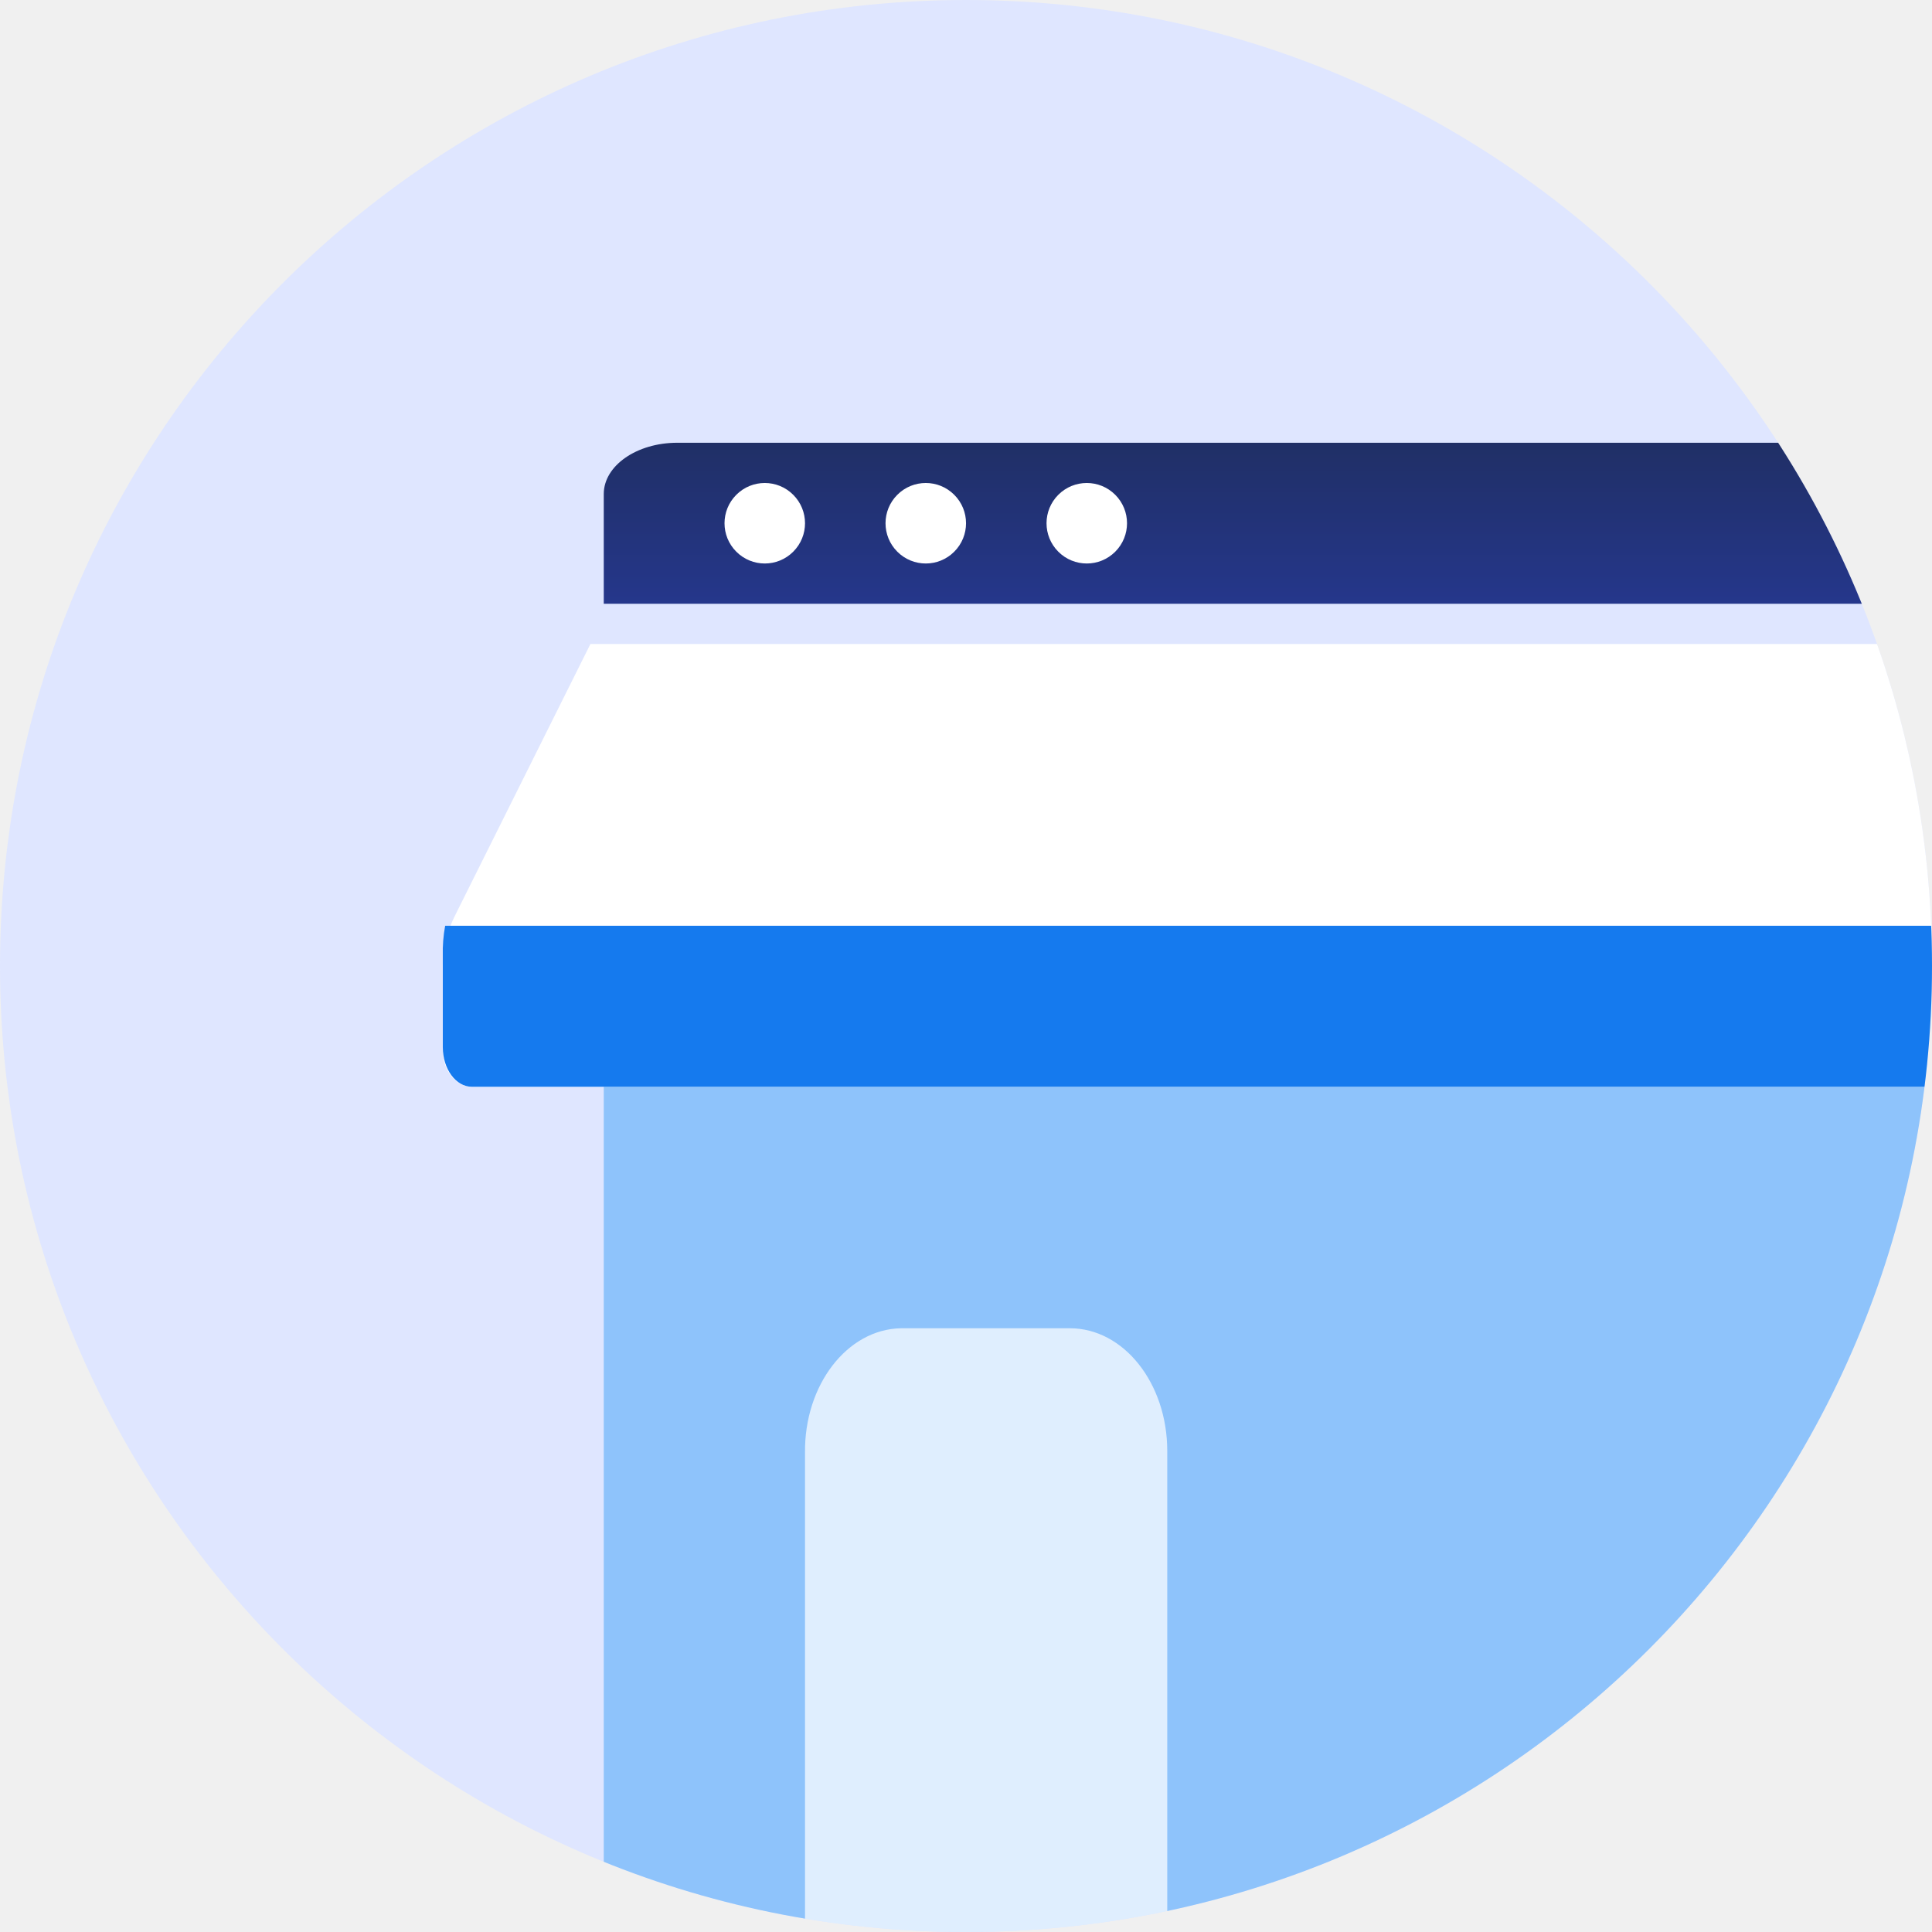
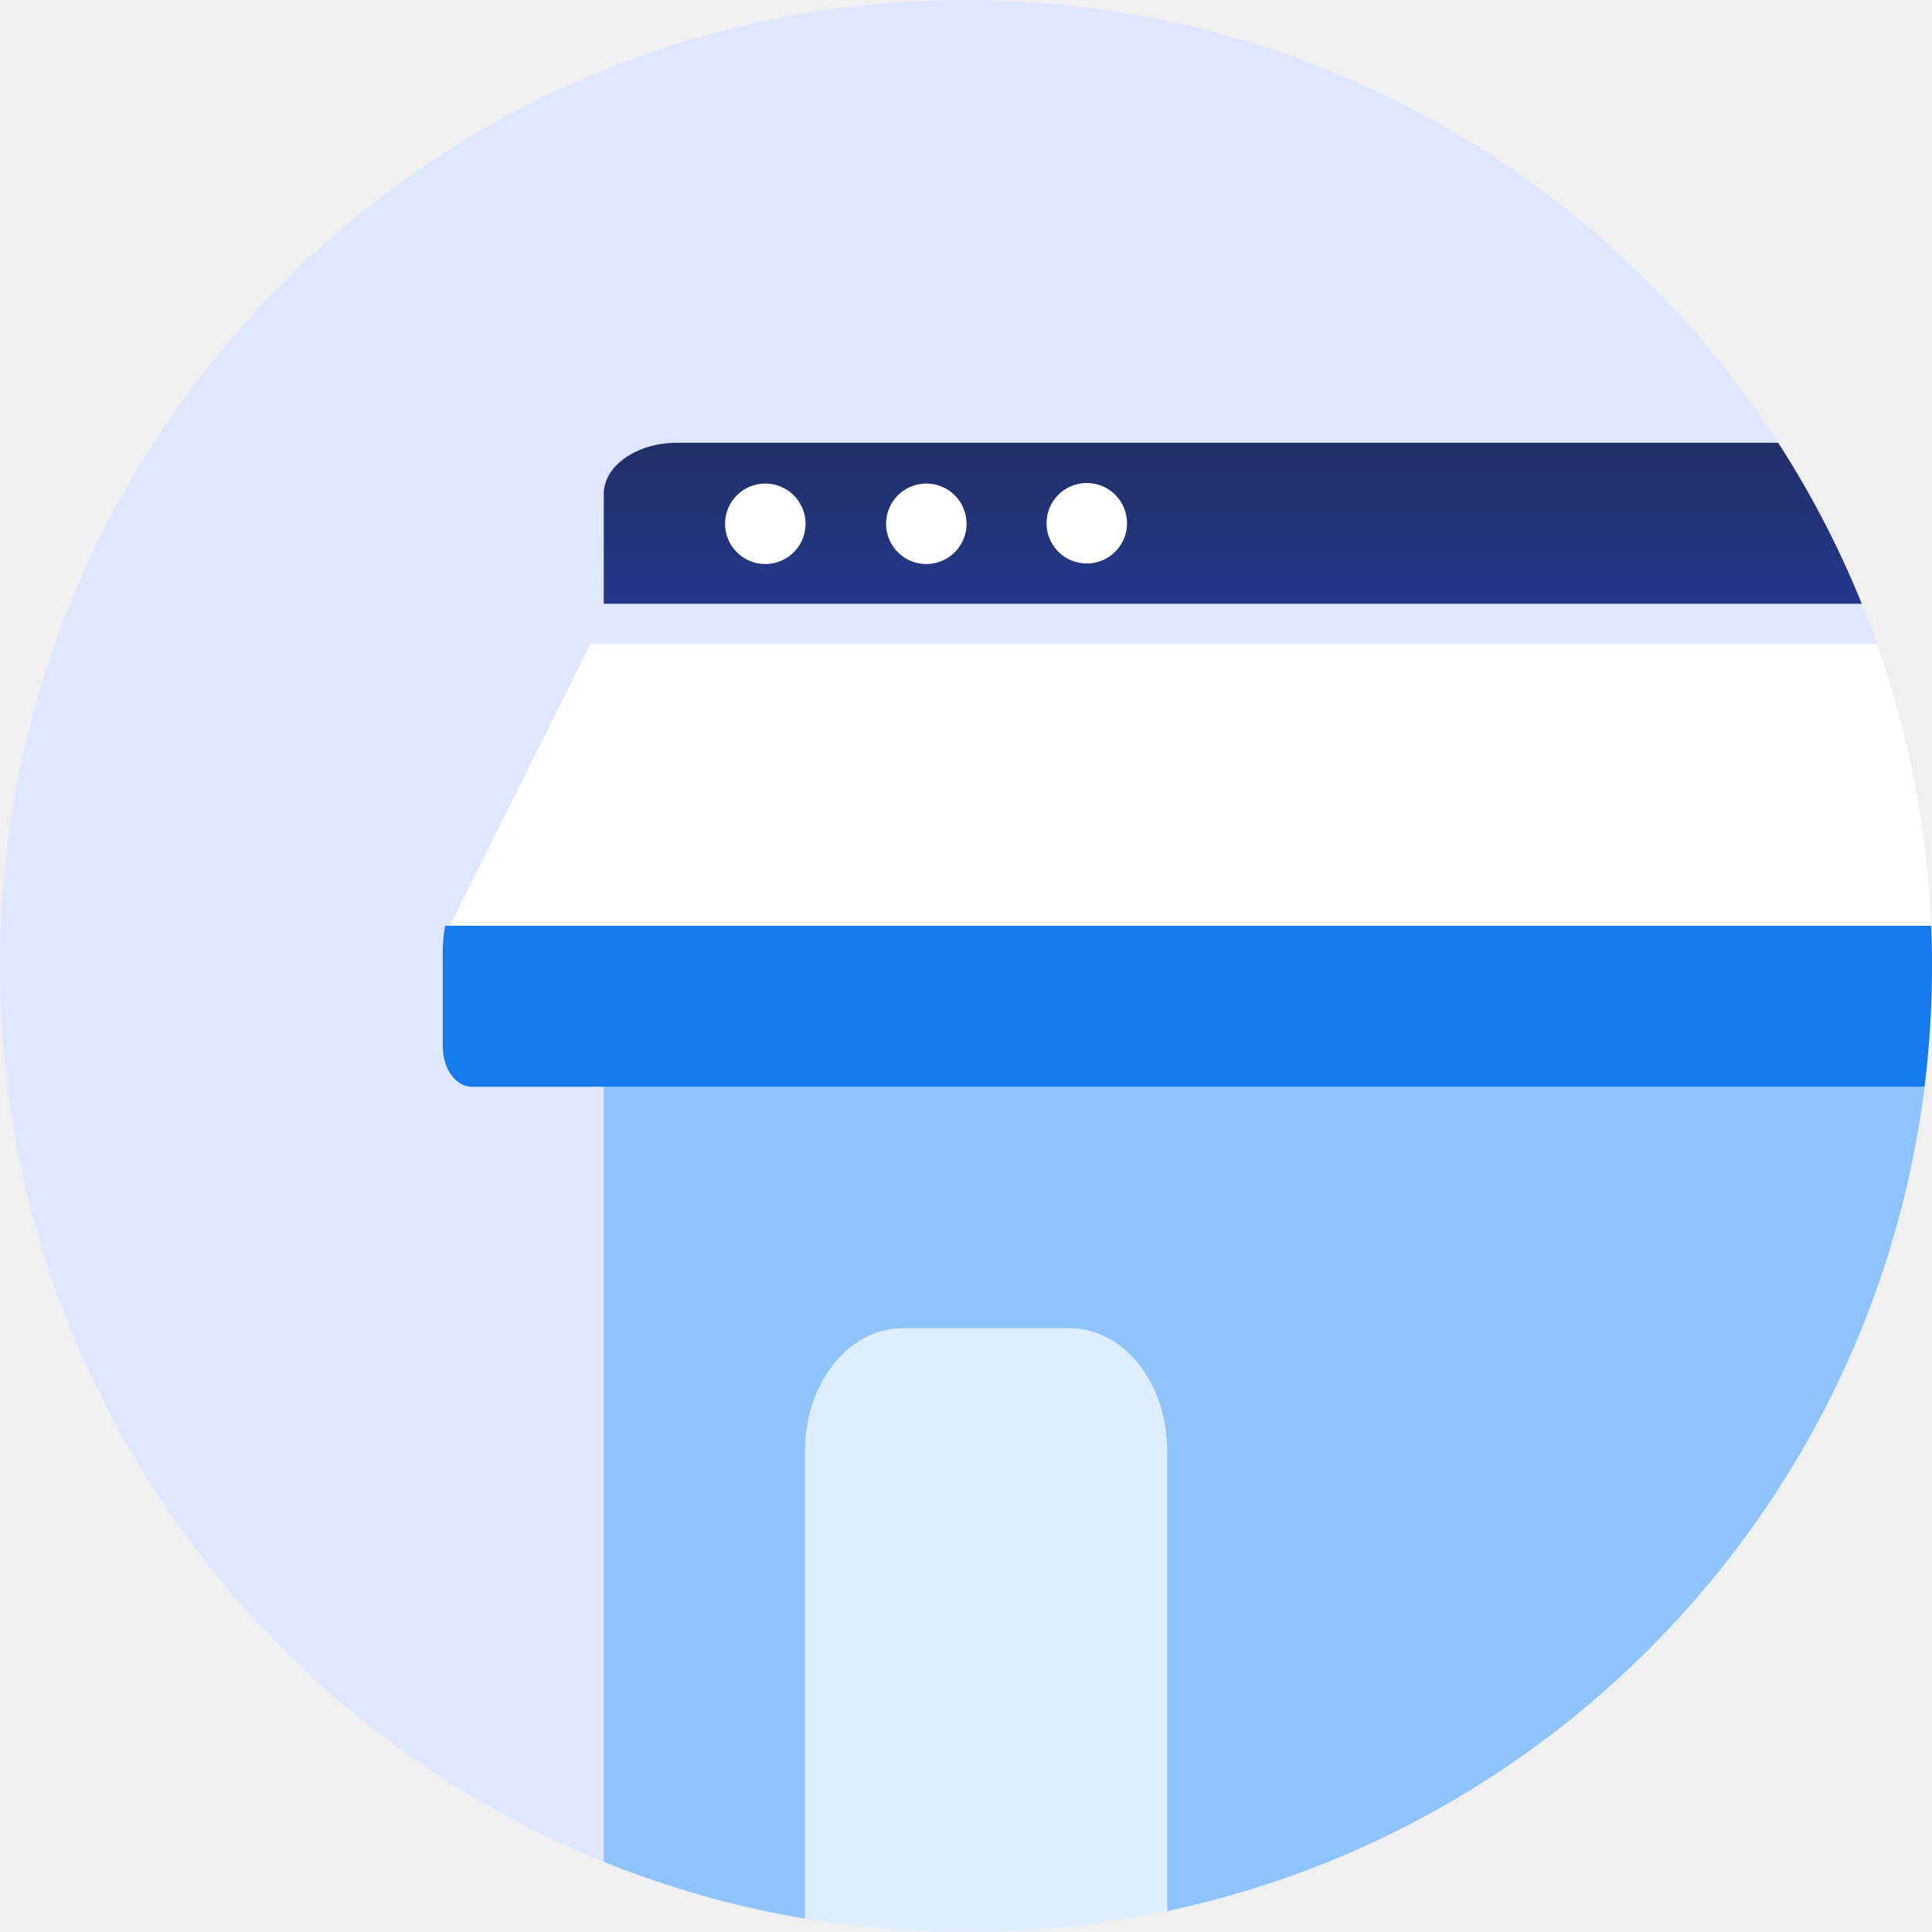
- <svg xmlns="http://www.w3.org/2000/svg" xmlns:xlink="http://www.w3.org/1999/xlink" width="77" height="77" viewBox="0 0 77 77">
+ <svg xmlns="http://www.w3.org/2000/svg" xmlns:xlink="http://www.w3.org/1999/xlink" width="77" height="77">
  <defs>
-     <path id="icon-natl-dark-1-a" d="M38.5,0 C59.763,-3.90594291e-15 77,17.237 77,38.5 C77,59.763 59.763,77 38.5,77 C17.237,77 2.60396194e-15,59.763 0,38.5 C-2.60396194e-15,17.237 17.237,3.90594291e-15 38.5,0 Z" />
-     <linearGradient id="icon-natl-dark-1-c" x1="50%" x2="50%" y1="142.333%" y2="-116.533%">
+     <path id="a" d="M38.5 0C59.763 0 77 17.237 77 38.5S59.763 77 38.5 77 0 59.763 0 38.5 17.237 0 38.5 0z" />
+     <linearGradient id="c" x1="50%" x2="50%" y1="142.333%" y2="-116.533%">
      <stop offset="0%" stop-color="#273A9B" />
      <stop offset="56%" stop-color="#202F65" />
      <stop offset="100%" stop-color="#021E2F" />
    </linearGradient>
-     <linearGradient id="icon-natl-dark-1-d" x1="50.002%" x2="50.002%" y1="-274.002%" y2="-1100.002%">
+     <linearGradient id="d" x1="50.002%" x2="50.002%" y1="-274.002%" y2="-1100.002%">
      <stop offset="0%" stop-color="#FFF" />
      <stop offset="52%" stop-color="#CCE2E6" />
      <stop offset="100%" stop-color="#8FA1BB" />
    </linearGradient>
  </defs>
  <g fill="none" fill-rule="evenodd">
-     <mask id="icon-natl-dark-1-b" fill="#fff">
-       <use xlink:href="#icon-natl-dark-1-a" />
+     <mask id="b" fill="#fff">
+       <use xlink:href="#a" />
    </mask>
-     <use fill="#DFE6FF" xlink:href="#icon-natl-dark-1-a" />
-     <g mask="url(#icon-natl-dark-1-b)">
-       <g transform="translate(17.646 17.646)">
-         <path fill="#8EC3FB" d="M6.417,22.458 L60.958,22.458 L60.958,57.108 C60.958,61.893 57.08,65.771 52.296,65.771 L15.079,65.771 C10.295,65.771 6.417,61.893 6.417,57.108 L6.417,22.458 Z" />
-         <path fill="#FFF" d="M59.886,8.021 L5.885,8.021 L0.47,18.88 L0.47,18.88 C0.177,19.472 0.015,20.151 0,20.847 L0,24.211 L0,24.211 C0,25.015 0.519,25.667 1.158,25.667 L64.613,25.667 L64.613,25.667 C65.252,25.667 65.771,25.015 65.771,24.211 C65.771,24.211 65.771,24.211 65.771,24.211 L65.771,20.906 L65.771,20.906 C65.756,20.21 65.594,19.531 65.301,18.939 L59.886,8.021 Z" />
-         <path fill="url(#icon-natl-dark-1-c)" fill-rule="nonzero" d="M9.347,0 L56.423,0 L56.423,0 C58.042,0 59.354,0.915 59.354,2.043 L59.354,6.417 L6.417,6.417 L6.417,2.043 L6.417,2.043 C6.417,0.915 7.729,0 9.347,0 L9.347,0 Z" />
-         <path fill="#157AEE" fill-rule="nonzero" d="M0.002,20.444 L0.002,24.089 L0.002,24.089 C0.002,24.96 0.521,25.667 1.161,25.667 L64.612,25.667 L64.612,25.667 C65.252,25.667 65.771,24.96 65.771,24.089 C65.771,24.089 65.771,24.089 65.771,24.089 L65.771,20.444 L65.771,20.444 C65.772,20.04 65.73,19.637 65.646,19.25 L0.096,19.25 L0.096,19.25 C0.023,19.64 -0.008,20.042 0.002,20.444 L0.002,20.444 Z" />
-         <path fill="url(#icon-natl-dark-1-d)" fill-rule="nonzero" d="M2.738.47C3.365 1.096 3.365 2.112 2.738 2.738 2.112 3.365 1.096 3.365.47 2.738-.157 2.112-.157 1.096.47.47 1.096-.157 2.112-.157 2.738.47M9.155.47C9.782 1.096 9.782 2.112 9.155 2.738 8.529 3.365 7.513 3.365 6.887 2.738 6.26 2.112 6.26 1.096 6.887.47 7.513-.157 8.529-.157 9.155.47M15.572.47C16.198 1.096 16.198 2.112 15.572 2.738 14.945 3.365 13.93 3.365 13.303 2.738 12.677 2.112 12.677 1.096 13.303.47 13.93-.157 14.945-.157 15.572.47" transform="translate(11.23 1.604)" />
-         <path fill="#DFEEFE" d="M18.319,35.292 L24.994,35.292 L24.994,35.292 C27.137,35.292 28.875,37.48 28.875,40.181 L28.875,60.958 L14.438,60.958 L14.438,40.254 L14.438,40.254 C14.406,37.554 16.117,35.333 18.26,35.292 C18.28,35.292 18.299,35.292 18.319,35.292 L18.319,35.292 Z" />
-       </g>
+     <use fill="#DFE6FF" xlink:href="#a" />
+     <g mask="url(#b)">
+       <path fill="#8EC3FB" d="M24.063 40.104h54.541v34.65a8.663 8.663 0 0 1-8.662 8.663H32.725a8.663 8.663 0 0 1-8.662-8.663v-34.65z" />
+       <path fill="#FFF" d="M77.532 25.667h-54l-5.416 10.859a4.694 4.694 0 0 0-.47 1.967v3.364c0 .804.519 1.456 1.158 1.456H82.26c.64 0 1.158-.652 1.158-1.456v-3.305a4.694 4.694 0 0 0-.47-1.967l-5.415-10.918z" />
+       <path fill="url(#c)" fill-rule="nonzero" d="M9.347 0h47.076c1.619 0 2.931.915 2.931 2.043v4.374H6.417V2.043C6.417.915 7.729 0 9.347 0z" transform="translate(17.646 17.646)" />
+       <path fill="#157AEE" fill-rule="nonzero" d="M17.648 38.09v3.645c0 .871.519 1.578 1.159 1.578h63.451c.64 0 1.159-.707 1.159-1.578V38.09a5.54 5.54 0 0 0-.125-1.194h-65.55c-.073.39-.104.792-.094 1.194z" />
+       <path fill="url(#d)" fill-rule="nonzero" d="M2.738.47A1.604 1.604 0 1 1 .47 2.738 1.604 1.604 0 0 1 2.738.47m6.417 0a1.604 1.604 0 1 1-2.268 2.268A1.604 1.604 0 0 1 9.155.47m6.417 0a1.604 1.604 0 1 1-2.269 2.268A1.604 1.604 0 0 1 15.572.47" transform="translate(28.876 19.25)" />
+       <path fill="#DFEEFE" d="M35.965 52.938h6.675c2.143 0 3.881 2.188 3.881 4.889v20.777H32.084V57.9c-.032-2.7 1.68-4.921 3.822-4.962h.059z" />
    </g>
  </g>
</svg>
